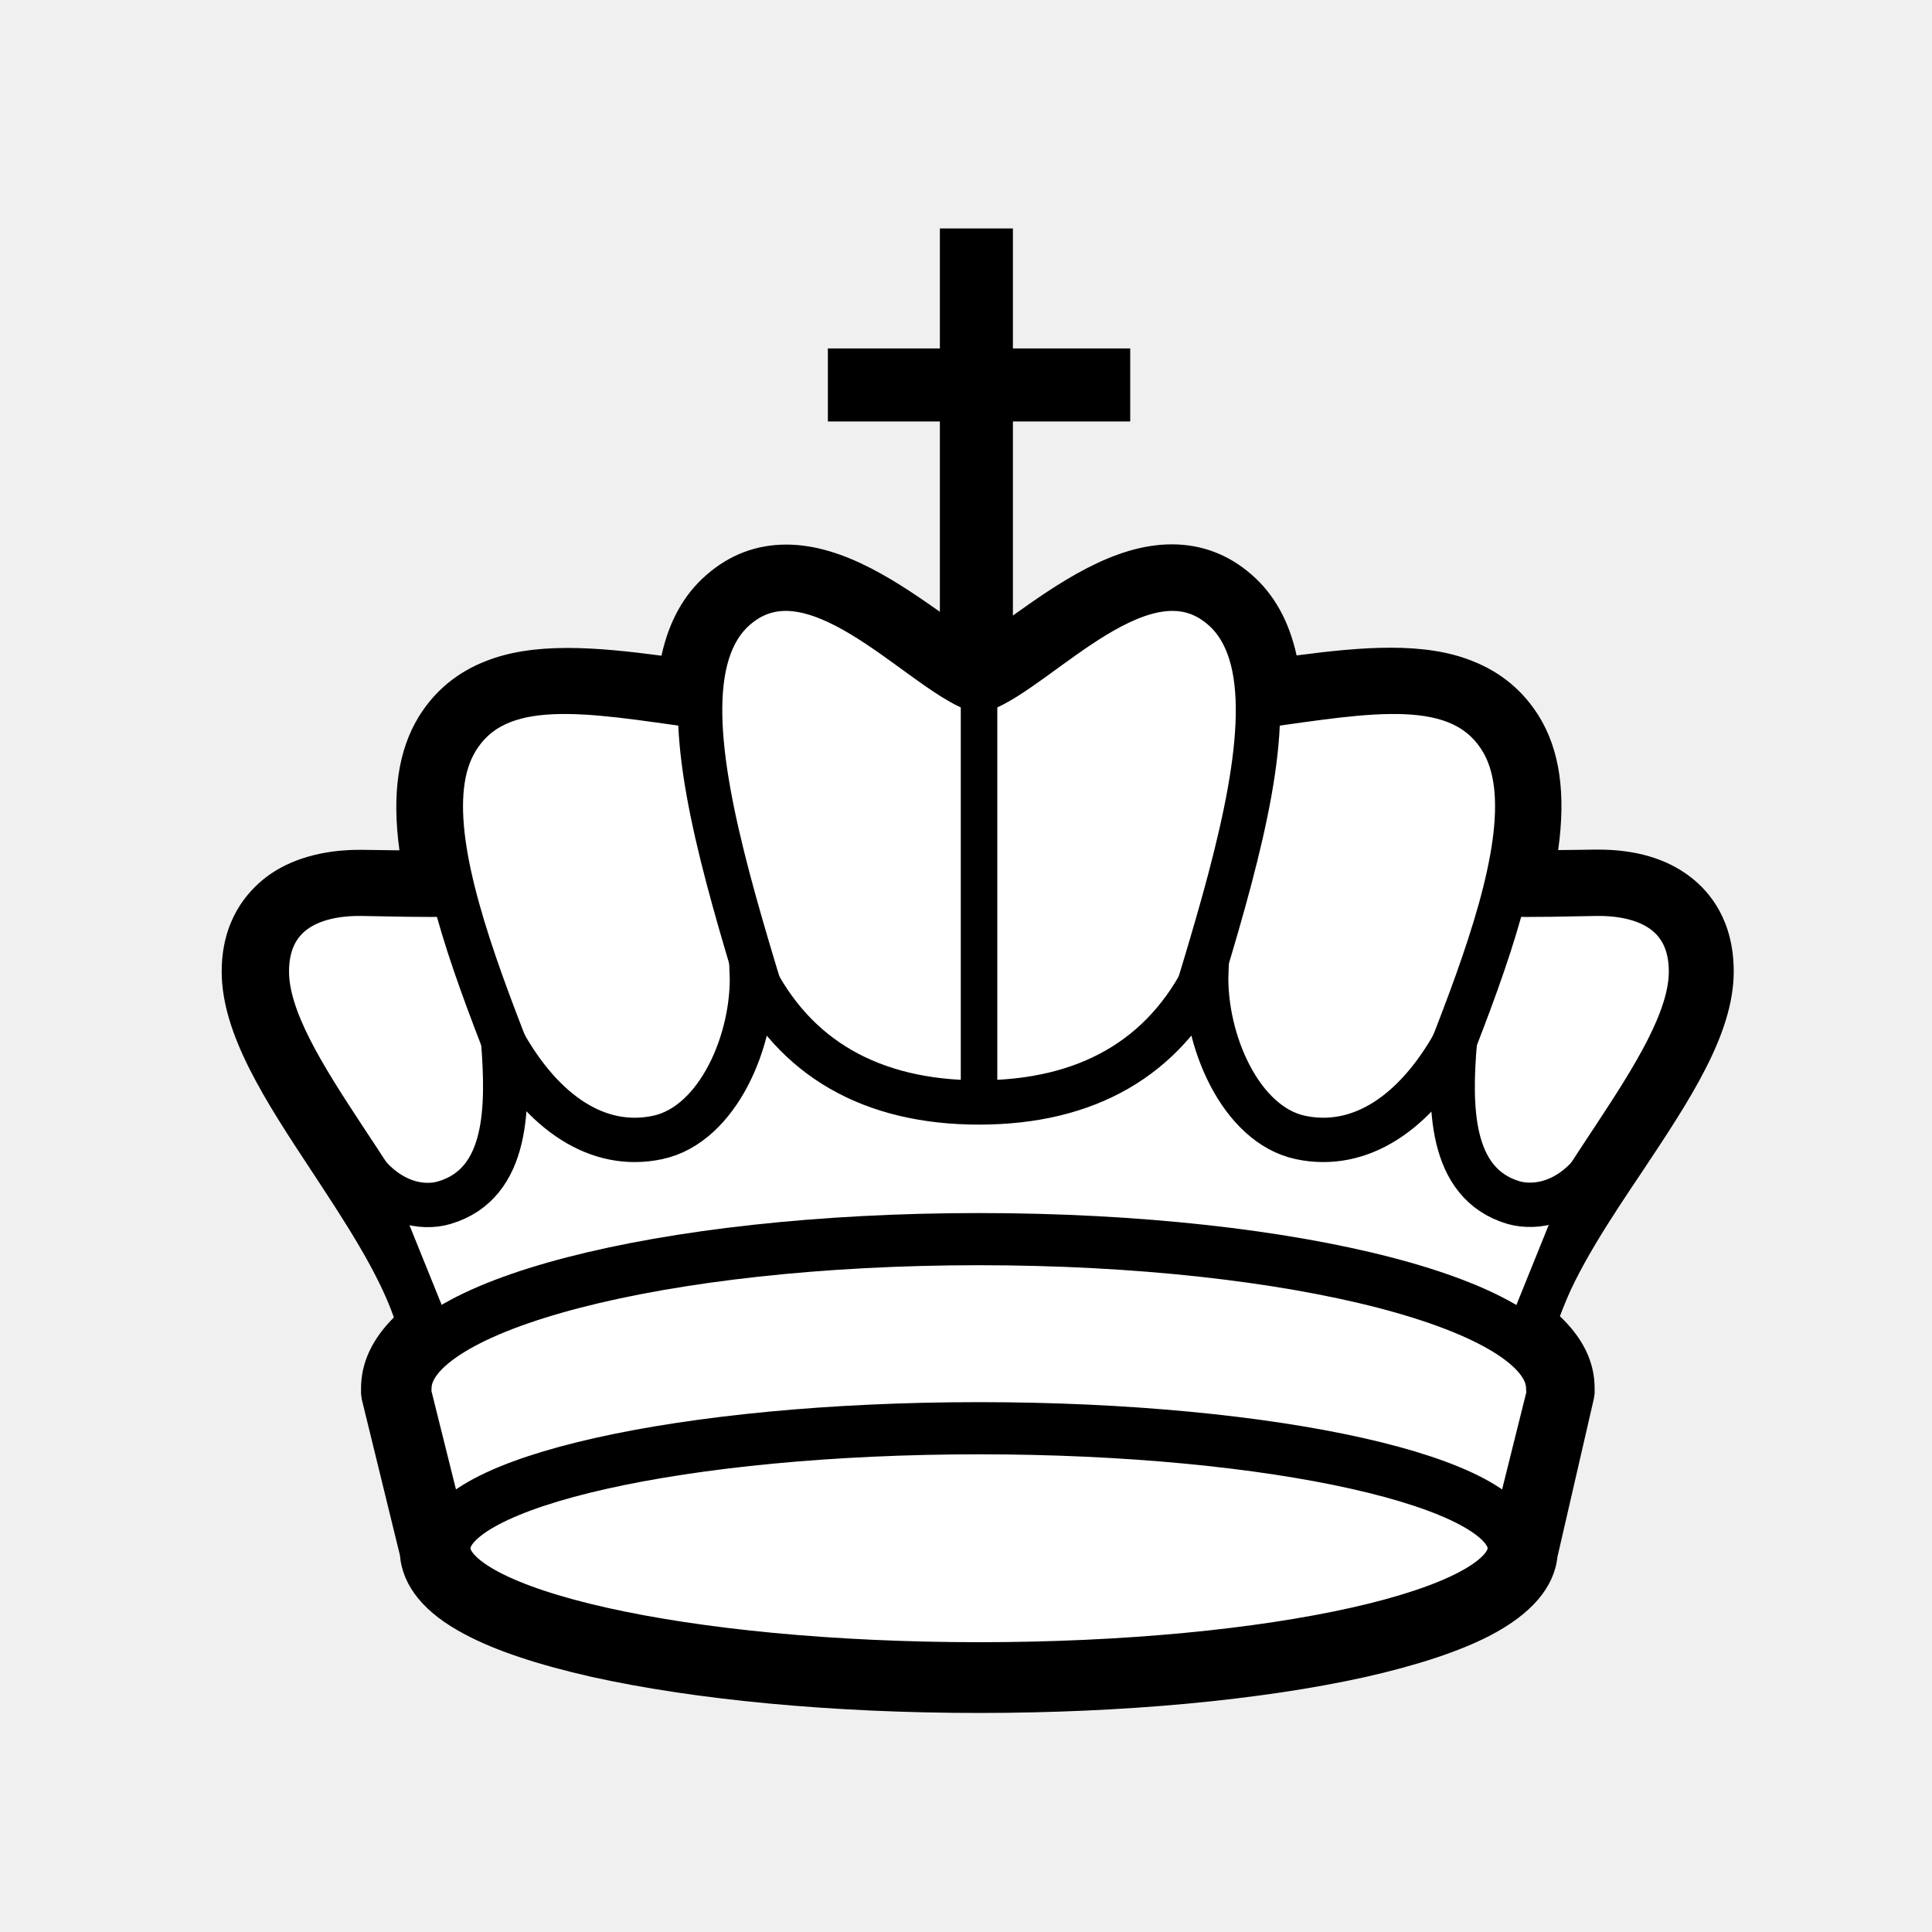
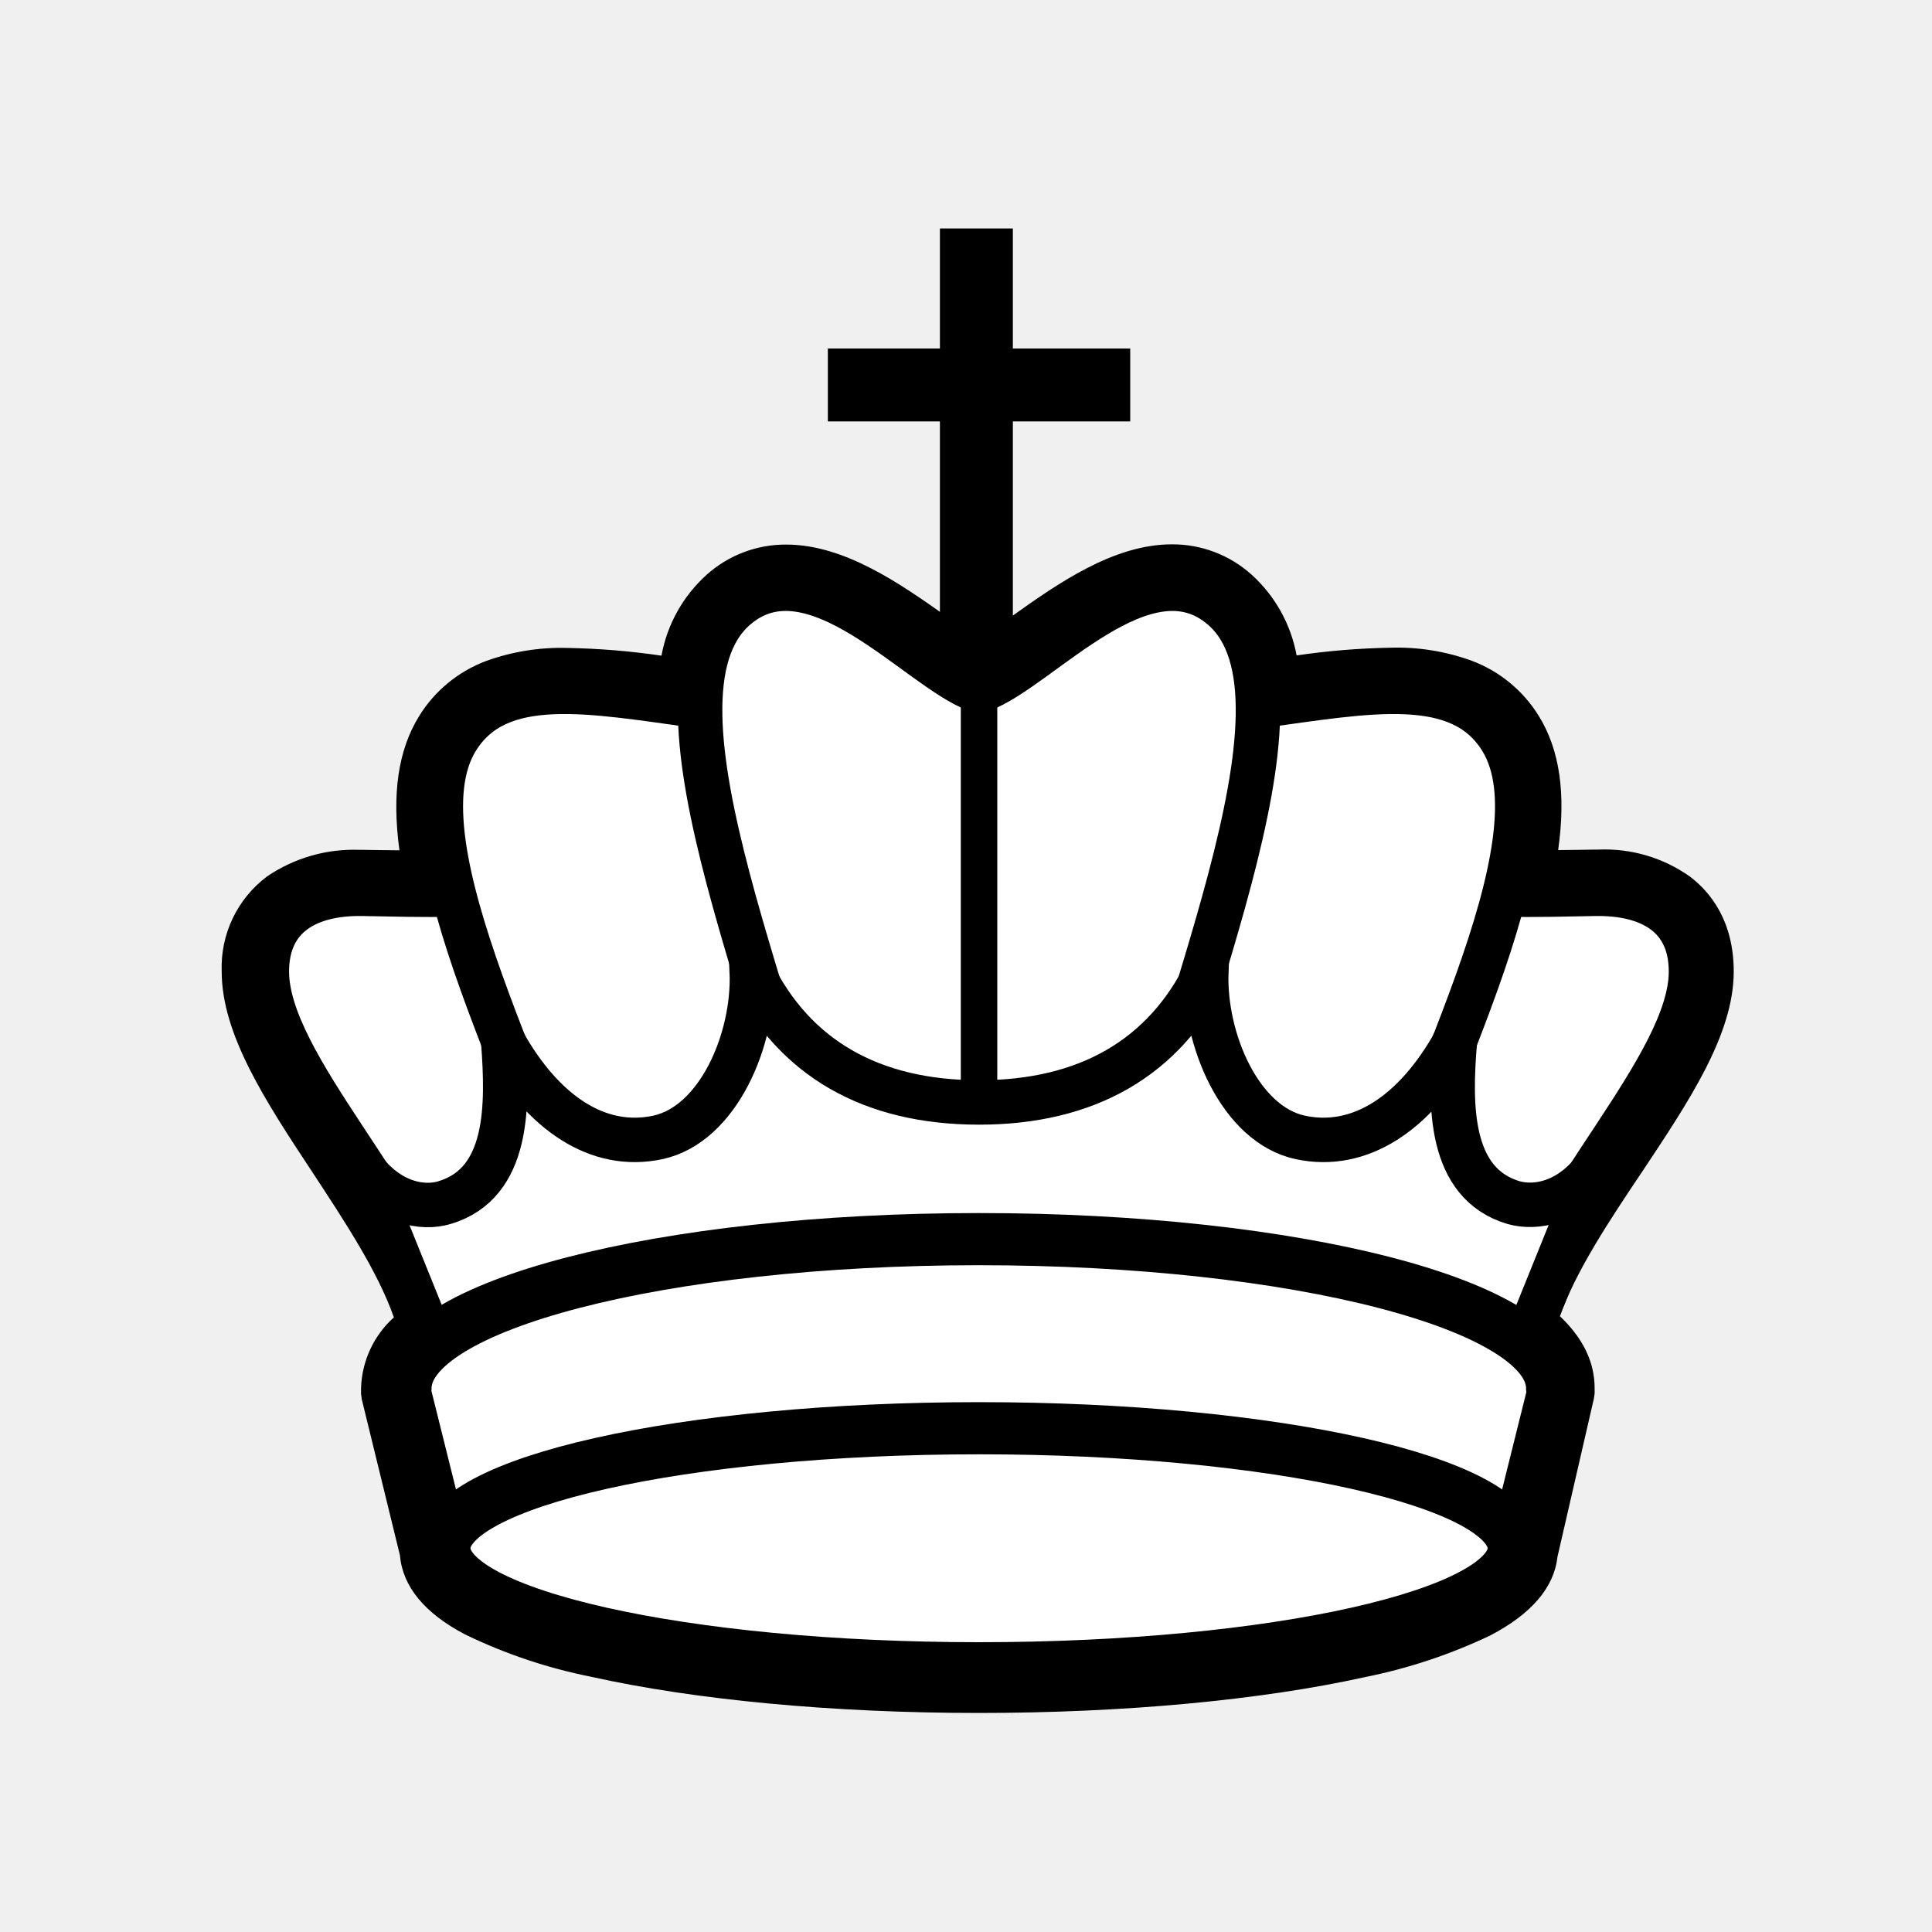
- <svg xmlns="http://www.w3.org/2000/svg" height="800" viewBox="0 0 800 800" width="800">
-   <path d="M405.3 700c-59.8 0-116.1-5.3-158.7-14.8-47.4-10.6-71.1-24.6-72.1-42.8L158.1 576v-1.1c0-9.1 5.2-18 15.2-26.5-6.2-21.9-21.6-45.5-36.6-68.4-18.4-28-35.7-54.4-35.7-77.7 0-25.5 18.4-41.4 47.8-41.4h1.3c2.2 0 4.5.1 7 .1 6 .1 12.9.2 19.3.2-5.4-26.7-3.8-45.9 5-59.9 13.3-21.5 36.9-24 53.6-24 14.1 0 29.8 2.1 46.4 4.4 1.8-16.3 7.5-28.5 17.2-36.9 7.8-6.8 17-10.3 27-10.3 21.3 0 42.2 14.9 60.8 28 7 5 13.6 9.7 19 12.5 5.4-2.9 12.1-7.6 19-12.5 18.5-13.1 39.5-28 60.7-28 10.2 0 19.2 3.5 27 10.3 9.6 8.4 15.3 20.5 17.1 36.9 16.6-2.3 32.3-4.4 46.4-4.4 16.6 0 40.3 2.5 53.6 24 8.6 14 10.3 33.3 4.9 60 6.6 0 13.6-.1 19.8-.2 2.3 0 4.4-.1 6.5-.1h1.3c29.5 0 47.1 15.4 47.1 41.4 0 23.2-17.6 49.7-36.3 77.7-15.2 22.8-30.8 46.3-37 68.1 10.7 8.2 16.1 17.3 16.1 26.8v1.1l-15.8 67.2c-1.6 17.9-25.5 31.9-72.8 42.3-42.3 9.2-98.4 14.4-157.7 14.4z" fill="#fff" />
-   <path d="M325.6 243.8c28.2 0 60.4 33.6 79.8 41.5 19.4-8 51.6-41.5 79.8-41.5 7.3 0 14.5 2.3 21.1 8 10.2 8.9 14.3 22.9 14.6 40.4 20-2.8 38.8-5.7 55-5.7 20.2 0 36.4 4.5 45.8 19.7s7.9 38 1.2 64.3c2.5 0 5.1.1 7.8.1 10.3 0 21.7-.2 30.1-.3h1.2c21.4 0 37.9 9.2 37.9 32.2 0 39.1-60.9 95.7-73.9 146.7v3.3c10.8 6.9 16.5 14.5 16.5 22.5l-15.6 66.9c-1.3 27.2-100 49.1-221.5 49.1-122.3 0-221.5-22.2-221.5-49.7L167.6 575c0-7.9 5.8-15.6 15.6-22.5v-3.6c-11.9-51-72.8-107.6-72.8-146.7 0-23 17.3-32.2 38.7-32.2h1.2c8.5.1 20.3.4 30.6.4 2.6 0 5.1 0 7.5-.1-6.7-26.4-8.1-49.1 1.3-64.3 9.4-15.1 25.5-19.7 45.8-19.7 16.2 0 35 2.9 55 5.7.3-17.5 4.4-31.6 14.6-40.4 6-5.5 13.1-7.8 20.5-7.8m0-18.3c-12.4 0-23.5 4.2-33 12.5-9.4 8.1-15.6 19.3-18.7 33.5-13.7-1.8-26.7-3.2-38.9-3.2-13.3 0-24.3 1.7-33.7 5.4-11.9 4.6-21.2 12.3-27.8 22.9-8.6 14-11.3 32-8.1 55.5-2.8 0-5.6-.1-8.2-.1-2.5 0-4.9-.1-7-.1h-1.4c-15.2 0-28.5 3.8-38.2 11-8.5 6.4-18.8 18.4-18.8 39.4 0 26 18.1 53.6 37.3 82.7 13.4 20.4 27.3 41.4 34 60.5-9.2 9.2-13.6 19-13.6 29.4v2.3l.3 2.2 15.8 64.6c1.1 12.9 10.2 24 27 32.8 12.6 6.7 30.1 12.5 52.1 17.5 43.1 9.6 100.2 15 160.6 15 60 0 116.7-5.3 159.7-14.8 21.8-4.9 39.4-10.7 52.1-17.3 17-8.9 26.4-19.8 27.8-32.5l15.1-65.6.3-2.1v-2.2c0-10.8-4.8-20.7-14.4-29.8 6.8-19 20.7-39.9 34.2-60 19.4-29.2 37.8-56.7 37.8-82.7 0-21.1-9.8-33-18.1-39.3-9.8-7.5-22.6-11.2-38-11.2h-1.4c-2.1 0-4.2.1-6.5.1-2.8 0-5.7.1-8.7.1 3.3-23.5.6-41.6-8-55.5-6.6-10.6-15.9-18.3-27.8-22.9-9.3-3.7-20.3-5.4-33.6-5.4-12.2 0-25.2 1.4-38.9 3.2-3.1-14.1-9.3-25.4-18.7-33.5-9.5-8.3-20.6-12.5-33-12.5-24.2 0-47.4 16.4-66.1 29.7-4.8 3.3-9.6 6.8-13.7 9.4-4.1-2.6-9-6-13.7-9.4-18.7-13.2-41.9-29.6-66.1-29.6z" />
+ <svg xmlns="http://www.w3.org/2000/svg" viewBox="0 0 800 800">
+   <path fill="#fff" d="M405.3 700c-59.8 0-116.1-5.3-158.7-14.8-47.4-10.6-71.1-24.6-72.1-42.8L158.1 576v-1.1c0-9.1 5.2-18 15.2-26.5-6.2-21.9-21.6-45.5-36.6-68.4-18.4-28-35.7-54.4-35.7-77.7 0-25.5 18.4-41.4 47.8-41.4h1.3l7 .1 19.3.2c-5.4-26.7-3.8-45.9 5-59.9 13.3-21.5 36.9-24 53.6-24 14.1 0 29.8 2.1 46.4 4.4a54.4 54.4 0 0 1 17.2-36.9c7.8-6.8 17-10.3 27-10.3 21.3 0 42.2 14.9 60.8 28 7 5 13.6 9.7 19 12.5 5.4-2.9 12.1-7.6 19-12.5 18.5-13.1 39.5-28 60.7-28a40 40 0 0 1 27 10.3 54.5 54.5 0 0 1 17.1 36.9c16.6-2.3 32.3-4.4 46.4-4.4 16.6 0 40.3 2.5 53.6 24 8.6 14 10.3 33.3 4.9 60l19.8-.2 6.5-.1h1.3c29.5 0 47.1 15.4 47.1 41.4 0 23.2-17.6 49.7-36.3 77.7-15.2 22.8-30.8 46.3-37 68.1 10.7 8.2 16.1 17.3 16.1 26.8v1.1l-15.8 67.2c-1.6 17.9-25.5 31.9-72.8 42.3A778.1 778.1 0 0 1 405.3 700z" />
+   <path d="M325.6 243.8c28.2 0 60.4 33.6 79.8 41.5 19.4-8 51.6-41.5 79.8-41.5 7.3 0 14.5 2.3 21.1 8 10.2 8.9 14.3 22.9 14.6 40.4 20-2.8 38.8-5.7 55-5.7 20.2 0 36.4 4.5 45.8 19.7s7.9 38 1.2 64.3l7.8.1c10.3 0 21.7-.2 30.1-.3h1.2c21.4 0 37.9 9.2 37.9 32.2 0 39.1-60.9 95.7-73.9 146.7v3.3c10.8 6.9 16.5 14.5 16.5 22.5l-15.6 66.9c-1.3 27.2-100 49.1-221.5 49.1-122.3 0-221.5-22.2-221.5-49.7L167.6 575c0-7.9 5.8-15.6 15.6-22.5v-3.6c-11.9-51-72.8-107.6-72.8-146.7 0-23 17.3-32.2 38.7-32.2h1.2c8.5.1 20.3.4 30.6.4l7.5-.1c-6.7-26.4-8.1-49.1 1.3-64.3 9.4-15.1 25.5-19.7 45.8-19.7 16.2 0 35 2.9 55 5.7.3-17.5 4.4-31.6 14.6-40.4 6-5.5 13.1-7.8 20.5-7.8m0-18.3a48.9 48.9 0 0 0-33 12.5 59.4 59.4 0 0 0-18.7 33.5 304 304 0 0 0-38.9-3.2 91.3 91.3 0 0 0-33.7 5.4 55.5 55.5 0 0 0-27.8 22.9c-8.6 14-11.3 32-8.1 55.5l-8.2-.1-7-.1h-1.4a63.8 63.8 0 0 0-38.2 11 47 47 0 0 0-18.8 39.4c0 26 18.1 53.6 37.3 82.7 13.4 20.4 27.3 41.4 34 60.5a41 41 0 0 0-13.6 29.4v2.3l.3 2.2 15.8 64.6c1.1 12.9 10.2 24 27 32.8a216.7 216.7 0 0 0 52.1 17.5c43.1 9.6 100.2 15 160.6 15 60 0 116.7-5.3 159.7-14.8a222.3 222.3 0 0 0 52.1-17.3c17-8.9 26.4-19.8 27.8-32.5l15.1-65.6.3-2.1v-2.2c0-10.8-4.8-20.7-14.4-29.8 6.8-19 20.7-39.9 34.2-60 19.4-29.2 37.8-56.7 37.8-82.7 0-21.1-9.8-33-18.1-39.3a61 61 0 0 0-38-11.2h-1.4l-6.5.1-8.7.1c3.3-23.5.6-41.6-8-55.5a55.5 55.5 0 0 0-27.8-22.9 90.3 90.3 0 0 0-33.6-5.4 304 304 0 0 0-38.9 3.2 59.7 59.7 0 0 0-18.7-33.5 48.9 48.9 0 0 0-33-12.5c-24.2 0-47.4 16.4-66.1 29.7-4.8 3.3-9.6 6.8-13.7 9.4-4.1-2.6-9-6-13.7-9.4-18.7-13.2-41.9-29.6-66.1-29.6z" />
  <g stroke="#000" stroke-miterlimit="10">
    <g fill="none" stroke-linecap="round">
-       <g stroke-width="18.36">
+       <g stroke-width="18.4">
        <path d="M187.4 370.4c-11.9.3-25.9-.1-37.5-.3-21.9-.3-39.4 8.7-39.4 32.2 0 39.1 60.6 95.7 73.3 146.7" />
        <path d="M289.5 292.4c-45.6-6.3-83.3-13.8-100.3 13.7-27 43.6 35.6 150.7 55.1 222.4" />
        <path d="M404.3 285.7c-24.3-9-67.9-61.7-99.8-33.9-43.6 37.9 22.9 173.9 38.1 260.5m280.7-141.9c11.9.3 25.9-.1 37.5-.3 21.9-.3 39.4 8.7 39.4 32.2 0 39.1-60.6 95.7-73.3 146.7" />
        <path d="M521.3 292.4c45.6-6.3 83.3-13.8 100.3 13.7 27 43.6-35.6 150.7-55.1 222.4" />
        <path d="M406.5 285.7c24.3-9 67.9-61.7 99.8-33.9 43.6 37.9-22.9 173.9-38.1 260.5" />
      </g>
-       <path d="M405.4 271.7v184.5" stroke-width="15.12" />
+       <path stroke-width="15.1" d="M405.4 271.7v184.5" />
    </g>
-     <path d="M632.9 552.5l27.8-68.8c-11.1 14.6-24.8 16.8-33.9 14.3-27-8-26.5-40.6-24.4-66.5-16.4 29.5-39.3 44.7-63.9 39.5-24.9-5.3-40-40.5-39-68.6-17.5 35.6-49.4 54.1-94.1 54.1s-76.6-18.5-94.1-54.1c1.1 28.1-14 63.3-39 68.6-24.6 5.2-47.4-10-63.9-39.5 1.9 25.9 2.6 58.5-24.4 66.5-9.1 2.7-22.9.3-33.9-14.3l27.8 68.8" fill="#fff" stroke-width="18.36" />
+     <path fill="#fff" stroke-width="18.4" d="m632.9 552.5 27.8-68.8c-11.1 14.6-24.8 16.8-33.9 14.3-27-8-26.5-40.6-24.4-66.5-16.4 29.5-39.3 44.7-63.9 39.5-24.9-5.3-40-40.5-39-68.6-17.5 35.6-49.4 54.1-94.1 54.1s-76.6-18.5-94.1-54.1c1.1 28.1-14 63.3-39 68.6-24.6 5.2-47.4-10-63.9-39.5 1.9 25.9 2.6 58.5-24.4 66.5-9.1 2.7-22.9.3-33.9-14.3l27.8 68.8" />
    <g fill="none">
      <g stroke-linecap="round" stroke-width="21.6">
-         <path d="M167.9 574.8c0-34.3 106.3-61.7 237.4-61.7s237.4 27.3 237.4 61.7m-475 1.9l16.2 65m459.2-65l-16.2 65" />
+         <path d="M167.9 574.8c0-34.3 106.3-61.7 237.4-61.7s237.4 27.3 237.4 61.7m-475 1.9 16.2 65m459.2-65-16.2 65" />
        <ellipse cx="405.4" cy="641.1" rx="221.4" ry="49.7" />
      </g>
-       <path d="M404.3 94.6v189m-61.5-124.2H468" stroke-width="30.24" />
+       <path stroke-width="30.2" d="M404.3 94.6v189m-61.5-124.2H468" />
    </g>
  </g>
</svg>
